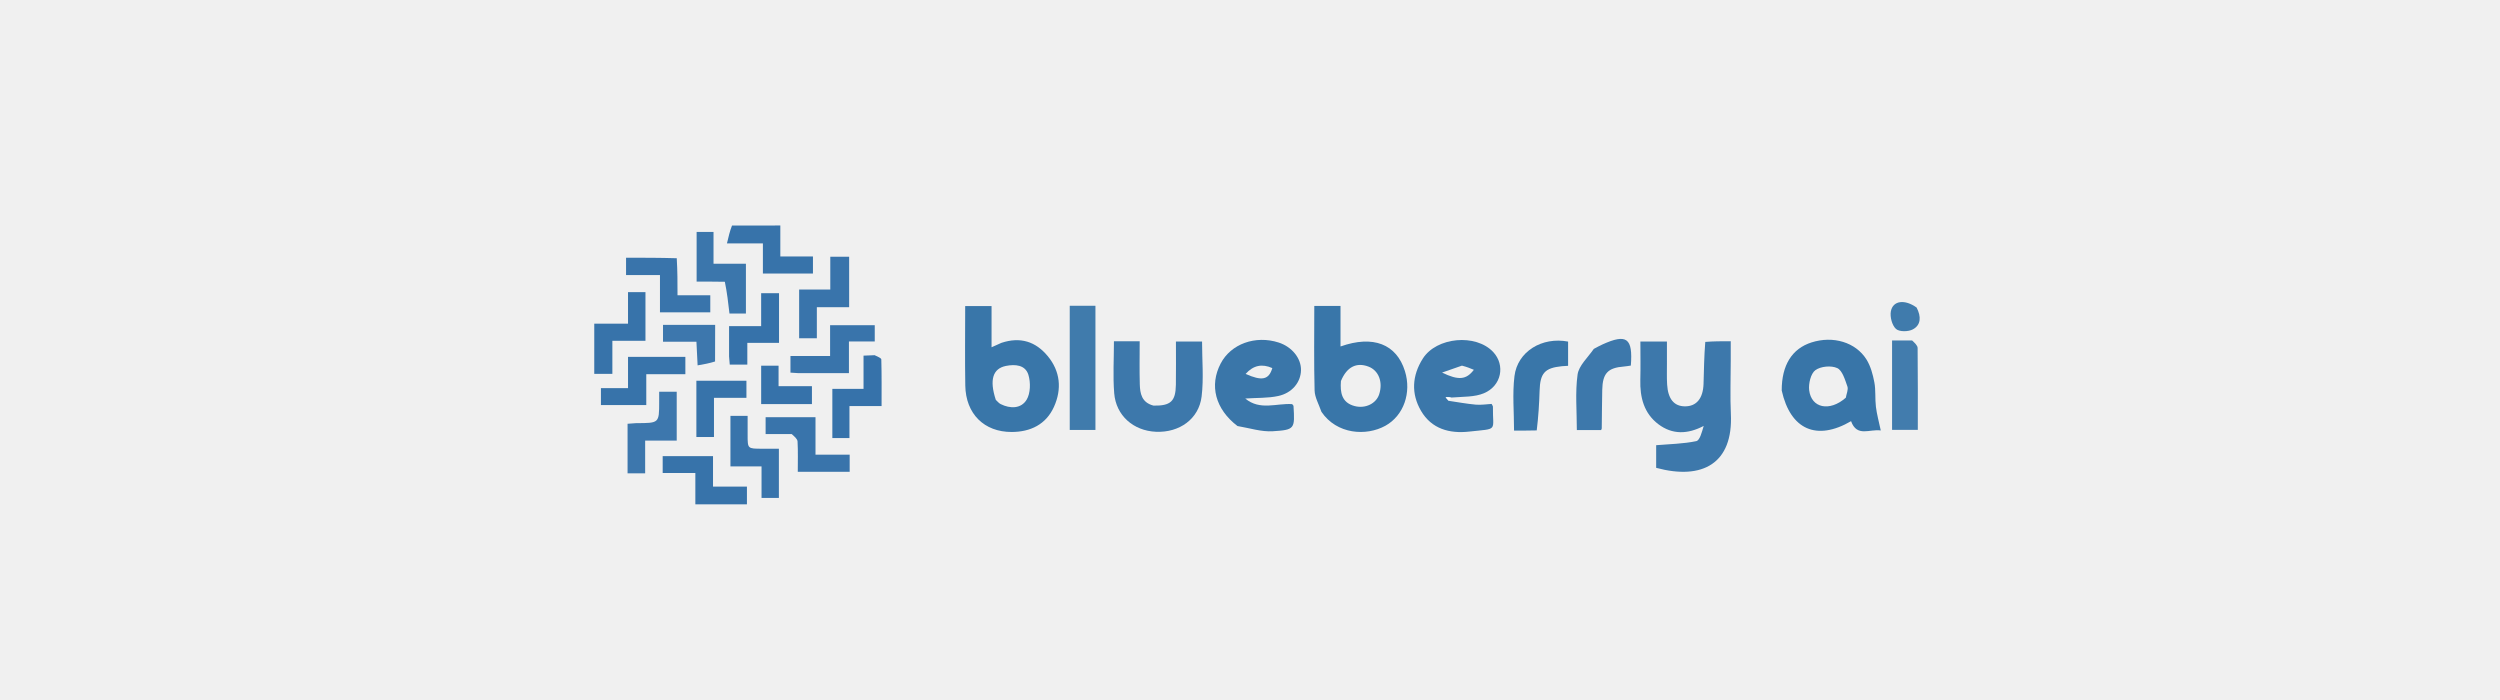
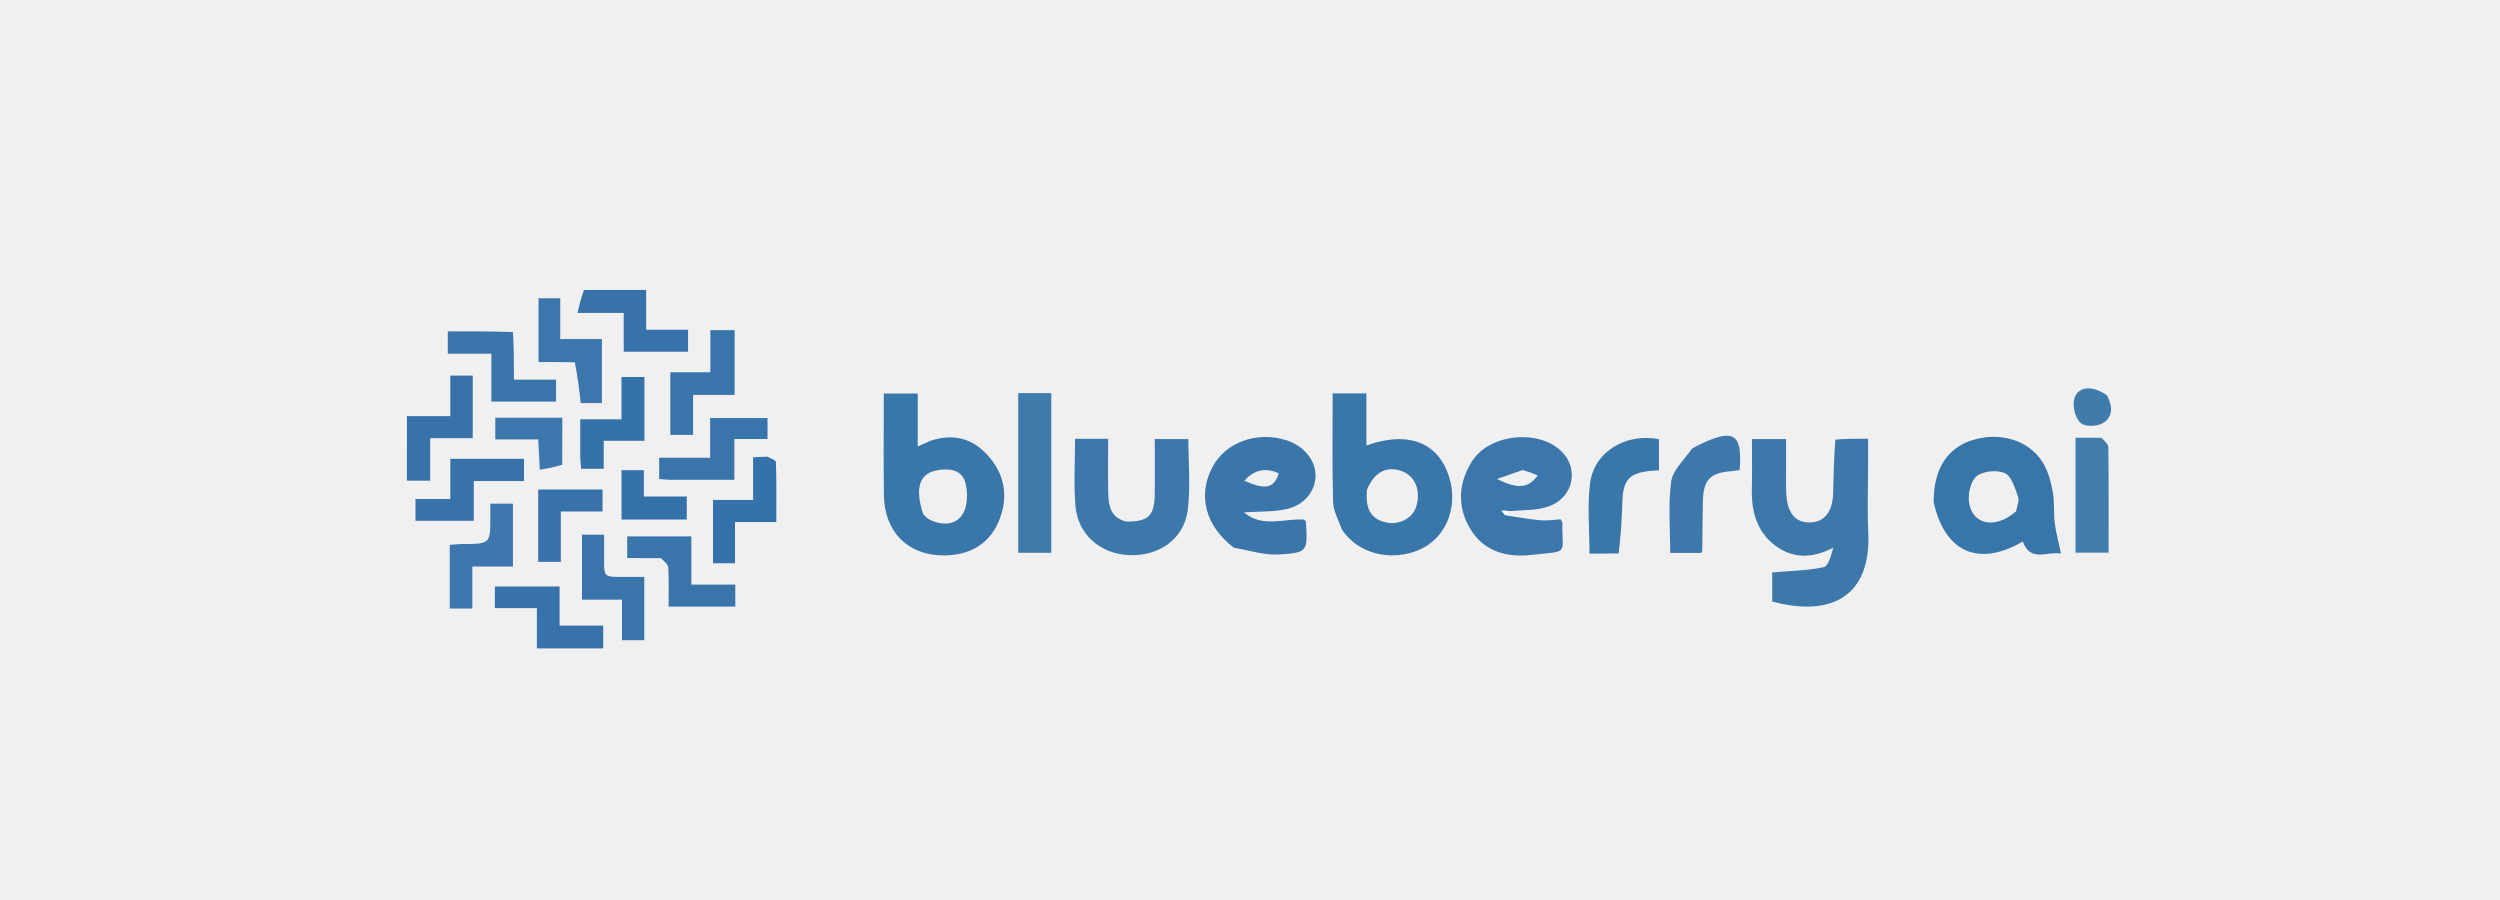
- <svg xmlns="http://www.w3.org/2000/svg" viewBox="0 60 420 200" xml:space="preserve" height="70" width="250">
+ <svg xmlns="http://www.w3.org/2000/svg" viewBox="0 60 420 200" xml:space="preserve" height="90" width="250">
  <path fill="#3d78ab" d="M340.081 157.69c2.4-.196 4.545-.196 7.273-.196v5.672c0 5.038-.201 10.087.038 15.113.67 14.08-8.036 18.985-21.343 15.39v-6.47c3.947-.337 7.775-.384 11.456-1.16 1.022-.215 1.609-2.591 2.123-4.346-4.596 2.409-8.948 2.526-12.94-.482-4.12-3.105-5.304-7.658-5.167-12.716.096-3.544.018-7.092.018-10.92h7.585c0 2.053-.004 4.199.001 6.345.006 1.966-.061 3.937.051 5.896.24 4.17 1.972 6.257 5.074 6.283 3.292.029 5.21-2.253 5.333-6.449.116-3.92.165-7.842.498-11.96" style="stroke-width:.73" />
  <path fill="#3976a9" d="M138.984 157.953c5.428-1.792 9.777-.355 13.199 3.76 3.63 4.365 4.093 9.442 1.82 14.5-2.29 5.098-6.777 7.188-12.055 7.21-7.923.032-13.155-5.205-13.294-13.25-.13-7.493-.028-14.991-.028-22.72h7.532v11.766c1.15-.507 1.855-.817 2.826-1.266m-1.614 16.29c.45.406.84.937 1.36 1.198 2.775 1.39 5.874 1.357 7.452-1.24 1.108-1.823 1.166-4.942.506-7.103-.879-2.874-3.813-3.074-6.438-2.544-3.707.75-4.767 3.936-2.88 9.689m93.043 3.422c-.76-2.196-1.904-4.133-1.956-6.1-.212-7.98-.088-15.971-.088-24.15h7.493v11.576c9.334-3.312 15.995-.676 18.401 7.032 1.92 6.152-.323 12.716-5.592 15.629-5.448 3.012-13.861 2.48-18.258-3.987m5.568-8.8c-.258 3.265.211 6.164 3.881 7.145 3.096.828 6.192-.707 7.045-3.353 1.135-3.515-.145-6.815-3.071-7.92-3.365-1.272-6.162.027-7.855 4.129" style="stroke-width:.73" />
  <path fill="#3875a8" d="M361.918 171.578c-.012-7.292 2.97-11.974 8.523-13.745 6.123-1.954 12.616-.086 15.715 4.908 1.178 1.899 1.81 4.265 2.233 6.508.43 2.27.158 4.67.444 6.98.266 2.16.86 4.276 1.385 6.763-3.148-.492-6.79 2.012-8.485-2.658-9.804 5.717-17.315 2.452-19.815-8.756m18.315 2.051c.178-1.084.77-2.321.45-3.22-.683-1.919-1.438-4.568-2.902-5.242-1.727-.795-4.721-.517-6.253.602-1.304.952-1.99 3.843-1.763 5.727.607 5.052 5.771 6.261 10.468 2.133" style="stroke-width:.73" />
  <path fill="#3b77aa" d="M266.67 174.506c2.614.382 5.219.87 7.845 1.107 1.514.137 3.062-.129 4.522-.21.187.394.374.603.371.81-.108 7.165 1.716 6.164-6.845 7.105-5.51.606-10.674-.736-13.71-5.95-2.857-4.907-2.548-10.078.521-14.915 3.912-6.163 15.17-7.18 20.118-1.872 3.494 3.748 2.383 9.661-2.656 11.773-2.646 1.11-5.798.957-9.195 1.224-.9-.13-1.327-.108-1.753-.087zm3.886-10.038-5.68 1.981c4.724 2.302 6.929 2.053 9.082-.792-1.018-.425-1.92-.802-3.402-1.19" style="stroke-width:.73" />
  <path fill="#3a76a9" d="M206.418 181.722c-6.34-4.843-8.07-11.593-4.803-17.854 2.927-5.609 9.922-8.143 16.57-6.004 3.814 1.227 6.47 4.53 6.384 7.94-.085 3.395-2.502 6.474-6.509 7.34-2.94.636-6.042.493-9.417.72 4.233 3.524 8.99 1.286 13.395 1.6.14.182.383.36.394.554.39 6.497.405 6.797-5.92 7.196-3.239.204-6.556-.888-10.094-1.492m9.957-16.554c-2.903-1.299-5.405-.818-7.628 1.663 4.61 2.064 6.635 1.736 7.628-1.663" style="stroke-width:.73" />
  <path fill="#3d78ab" d="M182.43 175.892c4.91.088 6.316-1.244 6.393-5.915.067-4.04.014-8.08.014-12.402h7.465c0 5.261.501 10.556-.126 15.708-.787 6.458-6.378 10.374-13.048 10.081-6.426-.281-11.412-4.615-11.927-11.01-.39-4.843-.077-9.745-.077-14.842h7.358c0 4.227-.086 8.26.03 12.288.078 2.636.529 5.212 3.918 6.091" style="stroke-width:.73" />
  <path fill="#3974ab" d="M46.214 133.78c.218 3.58.218 7.01.218 10.588h9.364v4.87H41.42v-10.64h-9.69v-4.964c4.855 0 9.56 0 14.484.147m49.255 3.063v10.924h-9.227v8.874h-5.059v-13.909h8.9v-9.372h5.386z" style="stroke-width:.571" />
  <path fill="#3d77ad" d="M34.64 180.895c6.548-.002 6.548-.002 6.553-5.99v-2.983h5.012v13.972h-9.018v9.342h-5.026v-14.16c.61-.05 1.413-.115 2.479-.18" style="stroke-width:.571" />
  <path fill="#3b76ac" d="M59.952 140.506c-2.796-.049-5.302-.049-8.06-.049v-14.182h4.829v9.076h9.256v14.223h-4.7c-.353-3.073-.694-6.046-1.325-9.068" style="stroke-width:.571" />
  <path fill="#3974ab" d="M79.074 184.024c-2.605-.003-4.92-.003-7.47-.003v-4.818h14.252v10.703h9.763v4.887H80.794c0-2.921.093-5.799-.066-8.663-.04-.723-.888-1.403-1.654-2.106" style="stroke-width:.571" />
  <path fill="#3773aa" d="M22.646 159.171v-6.697h9.644v-9.013h4.986v13.917H27.82v9.442h-5.175z" style="stroke-width:.571" />
  <path fill="#3672aa" d="M102.756 161.485c.826.405 1.893.798 1.905 1.218.123 4.373.076 8.751.076 13.316h-9.18v9.145H90.67V171.1h8.91v-9.488c1.23-.053 2.079-.09 3.176-.126" style="stroke-width:.571" />
  <path fill="#3974ab" d="M81.021 166.616c-.925-.05-1.588-.098-2.318-.152v-4.744h11.323v-8.809h12.76v4.648H95.41v9.057zM70.44 198.425v-5.166h-8.885v-14.437h4.909v5.517c.002 3.864.003 3.865 4.12 3.866h4.812v14.068H70.44z" style="stroke-width:.571" />
  <path fill="#407bac" d="M158.496 174.707v-27.345h7.346v35.48h-7.347z" style="stroke-width:.73" />
  <path fill="#3773aa" d="M57.62 204.09h-6.092v-8.943h-9.334v-4.818h14.382v8.692h9.691v5.07zm4.386-79.652c4.678-.01 9.1-.01 13.802-.01v8.846h9.32v4.883H70.826v-8.617H60.558c.46-1.96.826-3.527 1.448-5.103zM39.629 161.96h9.045v4.945H37.508v8.834H24.55v-4.85h7.742v-8.93z" style="stroke-width:.571" />
  <path fill="#3976a9" d="M291.922 182.974c-2.315.057-4.338.057-6.48.057 0-5.354-.499-10.533.12-15.568.863-7.02 7.853-11.294 15.322-9.868v6.923c-.627.04-1.198.055-1.765.113-4.932.501-6.222 1.975-6.378 7.035-.116 3.753-.348 7.501-.819 11.308" style="stroke-width:.73" />
  <path fill="#3672aa" d="M61.164 161.842v-8.66h9.164v-9.41h5.106v14.188H66.38v6.215h-5.023a83 83 0 0 1-.193-2.333" style="stroke-width:.571" />
  <path fill="#3d78ab" d="M308.23 159.685c.976-.524 1.716-.93 2.481-1.278 6.907-3.134 8.72-1.836 8.1 6.041-.61.087-1.266.22-1.929.27-4.633.353-6.138 1.926-6.24 6.666-.08 3.67-.093 7.342-.142 11.014-.001.11-.082.221-.18.47h-6.937c0-5.422-.492-10.711.207-15.83.35-2.563 2.876-4.815 4.64-7.353" style="stroke-width:.73" />
  <path fill="#3773aa" d="M59.913 168.782h6.21v4.883H56.85v11.195h-5.026v-16.078z" style="stroke-width:.571" />
  <path fill="#427cad" d="M399.184 157.282c.754.72 1.555 1.428 1.564 2.144.09 7.704.056 15.41.056 23.388h-7.355v-25.542c1.897 0 3.655 0 5.735.01" style="stroke-width:.73" />
  <path fill="#3d77ad" d="M57.162 163.278c-1.61.522-3.195.8-4.987 1.115l-.338-6.754h-9.55v-4.812h14.9c0 3.374 0 6.79-.025 10.451" style="stroke-width:.571" />
  <path fill="#3672aa" d="M76.758 175.454h-6.425v-10.972h4.97v5.856h9.534v5.116z" style="stroke-width:.571" />
  <path fill="#407bac" d="M400.454 147.865c1.355 2.587 1.277 5-1.079 6.247-1.308.693-3.85.73-4.808-.132-1.119-1.008-1.76-3.443-1.462-5.035.574-3.063 3.936-3.523 7.35-1.08" style="stroke-width:.73" />
  <path fill="#fff" d="M266.885 174.335c-.476-.167-.736-.506-.997-.844.426-.021.853-.042 1.44.11.032.302-.098.433-.443.734" style="stroke-width:.73" />
</svg>
